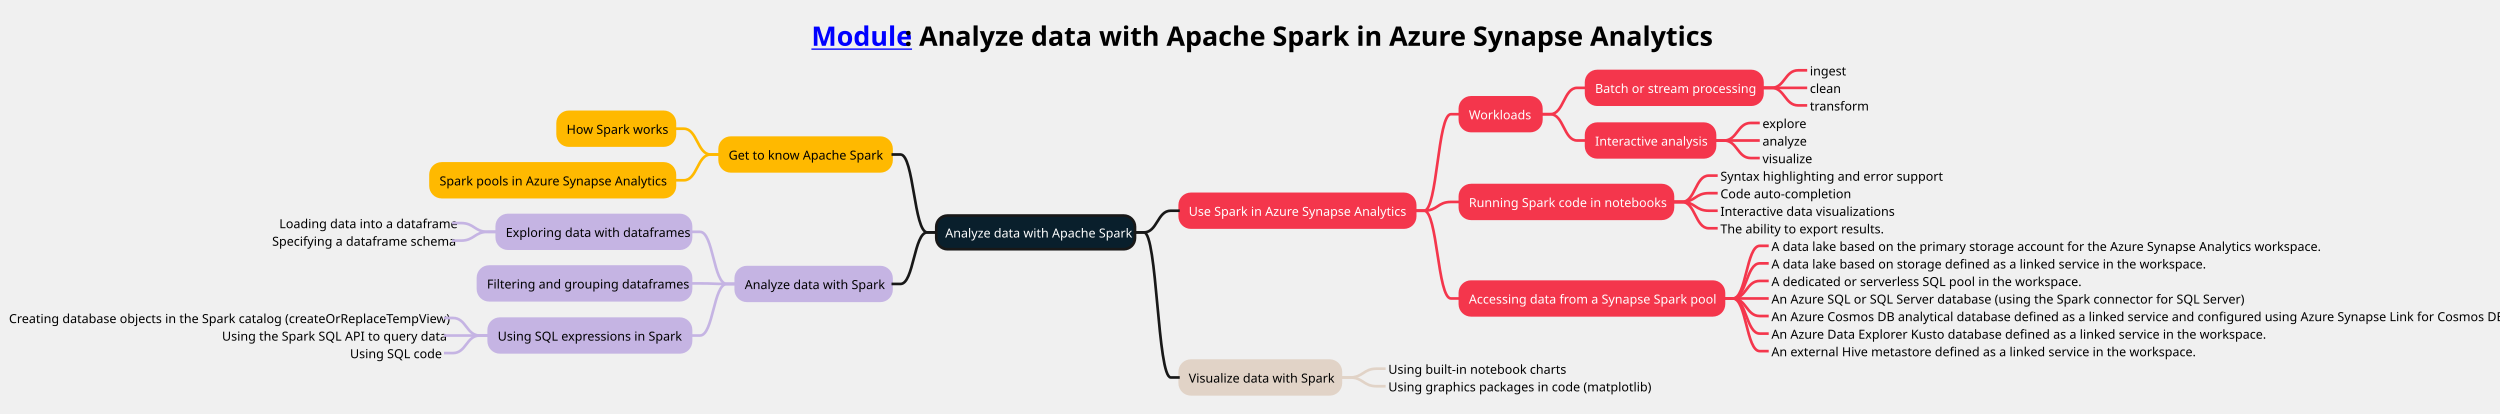
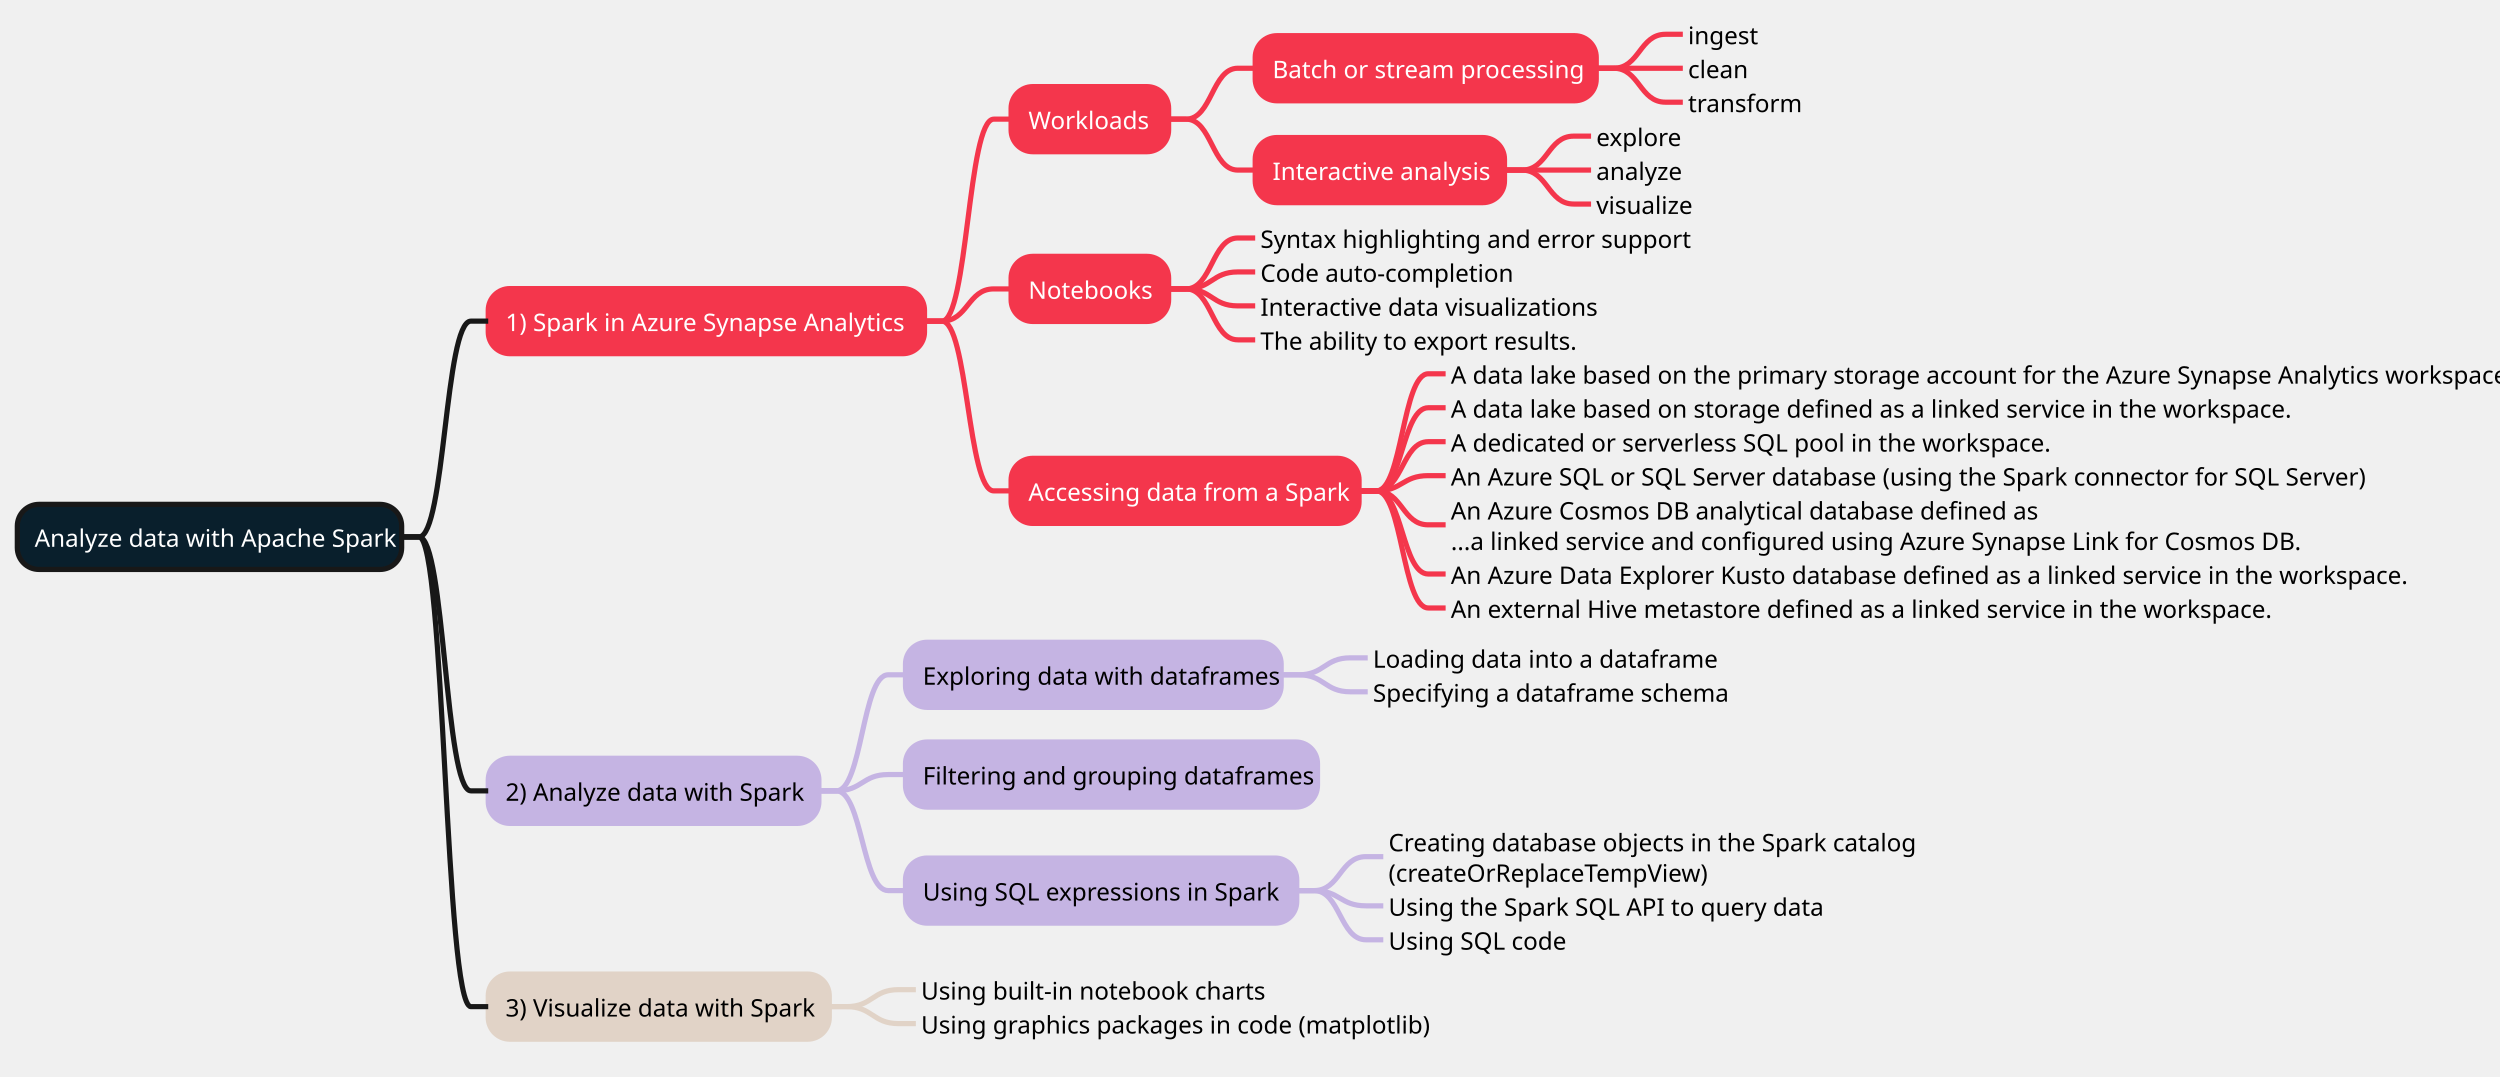
- <svg xmlns="http://www.w3.org/2000/svg" xmlns:xlink="http://www.w3.org/1999/xlink" contentStyleType="text/css" height="462px" preserveAspectRatio="none" style="width:2793px;height:462px;background:#FFFFFF;" version="1.1" viewBox="0 0 2793 462" width="2793px" zoomAndPan="magnify">
+ <svg xmlns="http://www.w3.org/2000/svg" contentStyleType="text/css" height="622px" preserveAspectRatio="none" style="width:1444px;height:622px;background:#FFFFFF;" version="1.1" viewBox="0 0 1444 622" width="1444px" zoomAndPan="magnify">
  <defs />
  <g>
-     <rect fill="none" height="47.734" id="_title" style="stroke:none;stroke-width:1.0;" width="987" x="901.5" y="15" />
-     <a href="https://learn.microsoft.com/training/modules/understand-big-data-engineering-with-apache-spark-azure-synapse-analytics/" target="_top" title="https://learn.microsoft.com/training/modules/understand-big-data-engineering-with-apache-spark-azure-synapse-analytics/" xlink:actuate="onRequest" xlink:href="https://learn.microsoft.com/training/modules/understand-big-data-engineering-with-apache-spark-azure-synapse-analytics/" xlink:show="new" xlink:title="https://learn.microsoft.com/training/modules/understand-big-data-engineering-with-apache-spark-azure-synapse-analytics/" xlink:type="simple">
-       <text fill="#0000FF" font-family="sans-serif" font-size="30" font-weight="bold" lengthAdjust="spacing" text-decoration="underline" textLength="104" x="906.5" y="51.143">Module</text>
-     </a>
-     <text fill="#000000" font-family="sans-serif" font-size="30" font-weight="bold" lengthAdjust="spacing" textLength="873" x="1010.5" y="51.143">: Analyze data with Apache Spark in Azure Synapse Analytics</text>
-     <rect fill="#091F2C" height="37.609" rx="12.5" ry="12.5" style="stroke:#181818;stroke-width:3.0;" width="222" x="1046" y="240.816" />
-     <text fill="#FFFFFF" font-family="sans-serif" font-size="14" lengthAdjust="spacing" textLength="202" x="1056" y="265.35">Analyze data with Apache Spark</text>
-     <rect fill="#F4364C" height="37.609" rx="12.5" ry="12.5" style="stroke:#F4364C;stroke-width:3.0;" width="263" x="1318" y="216.609" />
-     <text fill="#FFFFFF" font-family="sans-serif" font-size="14" lengthAdjust="spacing" textLength="239" x="1328" y="241.143">Use Spark in Azure Synapse Analytics</text>
-     <rect fill="#F4364C" height="37.609" rx="12.5" ry="12.5" style="stroke:#F4364C;stroke-width:3.0;" width="91" x="1631" y="108.758" />
-     <text fill="#FFFFFF" font-family="sans-serif" font-size="14" lengthAdjust="spacing" textLength="67" x="1641" y="133.291">Workloads</text>
-     <rect fill="#F4364C" height="37.609" rx="12.5" ry="12.5" style="stroke:#F4364C;stroke-width:3.0;" width="197" x="1772" y="79.344" />
-     <text fill="#FFFFFF" font-family="sans-serif" font-size="14" lengthAdjust="spacing" textLength="173" x="1782" y="103.877">Batch or stream processing</text>
-     <text fill="#000000" font-family="sans-serif" font-size="14" lengthAdjust="spacing" textLength="38" x="2022" y="84.268">ingest</text>
-     <path d="M1969,98.148 L1979,98.148 C1994,98.148 1994,78.539 2009,78.539 L2019,78.539 " fill="none" style="stroke:#F4364C;stroke-width:3.0;" />
-     <text fill="#000000" font-family="sans-serif" font-size="14" lengthAdjust="spacing" textLength="34" x="2022" y="103.877">clean</text>
-     <path d="M1969,98.148 L1979,98.148 C1994,98.148 1994,98.148 2009,98.148 L2019,98.148 " fill="none" style="stroke:#F4364C;stroke-width:3.0;" />
-     <text fill="#000000" font-family="sans-serif" font-size="14" lengthAdjust="spacing" textLength="60" x="2022" y="123.486">transform</text>
-     <path d="M1969,98.148 L1979,98.148 C1994,98.148 1994,117.758 2009,117.758 L2019,117.758 " fill="none" style="stroke:#F4364C;stroke-width:3.0;" />
-     <path d="M1722,127.562 L1732,127.562 C1747,127.562 1747,98.148 1762,98.148 L1772,98.148 " fill="none" style="stroke:#F4364C;stroke-width:3.0;" />
-     <rect fill="#F4364C" height="37.609" rx="12.5" ry="12.5" style="stroke:#F4364C;stroke-width:3.0;" width="144" x="1772" y="138.172" />
-     <text fill="#FFFFFF" font-family="sans-serif" font-size="14" lengthAdjust="spacing" textLength="120" x="1782" y="162.705">Interactive analysis</text>
-     <text fill="#000000" font-family="sans-serif" font-size="14" lengthAdjust="spacing" textLength="46" x="1969" y="143.096">explore</text>
-     <path d="M1916,156.977 L1926,156.977 C1941,156.977 1941,137.367 1956,137.367 L1966,137.367 " fill="none" style="stroke:#F4364C;stroke-width:3.0;" />
-     <text fill="#000000" font-family="sans-serif" font-size="14" lengthAdjust="spacing" textLength="48" x="1969" y="162.705">analyze</text>
-     <path d="M1916,156.977 L1926,156.977 C1941,156.977 1941,156.977 1956,156.977 L1966,156.977 " fill="none" style="stroke:#F4364C;stroke-width:3.0;" />
-     <text fill="#000000" font-family="sans-serif" font-size="14" lengthAdjust="spacing" textLength="53" x="1969" y="182.315">visualize</text>
-     <path d="M1916,156.977 L1926,156.977 C1941,156.977 1941,176.586 1956,176.586 L1966,176.586 " fill="none" style="stroke:#F4364C;stroke-width:3.0;" />
-     <path d="M1722,127.562 L1732,127.562 C1747,127.562 1747,156.977 1762,156.977 L1772,156.977 " fill="none" style="stroke:#F4364C;stroke-width:3.0;" />
-     <path d="M1581,235.414 L1591,235.414 C1606,235.414 1606,127.562 1621,127.562 L1631,127.562 " fill="none" style="stroke:#F4364C;stroke-width:3.0;" />
-     <rect fill="#F4364C" height="37.609" rx="12.5" ry="12.5" style="stroke:#F4364C;stroke-width:3.0;" width="238" x="1631" y="206.805" />
-     <text fill="#FFFFFF" font-family="sans-serif" font-size="14" lengthAdjust="spacing" textLength="214" x="1641" y="231.338">Running Spark code in notebooks</text>
-     <text fill="#000000" font-family="sans-serif" font-size="14" lengthAdjust="spacing" textLength="233" x="1922" y="201.924">Syntax highlighting and error support</text>
-     <path d="M1869,225.609 L1879,225.609 C1894,225.609 1894,196.195 1909,196.195 L1919,196.195 " fill="none" style="stroke:#F4364C;stroke-width:3.0;" />
-     <text fill="#000000" font-family="sans-serif" font-size="14" lengthAdjust="spacing" textLength="139" x="1922" y="221.533">Code auto-completion</text>
-     <path d="M1869,225.609 L1879,225.609 C1894,225.609 1894,215.805 1909,215.805 L1919,215.805 " fill="none" style="stroke:#F4364C;stroke-width:3.0;" />
-     <text fill="#000000" font-family="sans-serif" font-size="14" lengthAdjust="spacing" textLength="184" x="1922" y="241.143">Interactive data visualizations</text>
-     <path d="M1869,225.609 L1879,225.609 C1894,225.609 1894,235.414 1909,235.414 L1919,235.414 " fill="none" style="stroke:#F4364C;stroke-width:3.0;" />
-     <text fill="#000000" font-family="sans-serif" font-size="14" lengthAdjust="spacing" textLength="174" x="1922" y="260.752">The ability to export results.</text>
-     <path d="M1869,225.609 L1879,225.609 C1894,225.609 1894,255.023 1909,255.023 L1919,255.023 " fill="none" style="stroke:#F4364C;stroke-width:3.0;" />
-     <path d="M1581,235.414 L1591,235.414 C1606,235.414 1606,225.609 1621,225.609 L1631,225.609 " fill="none" style="stroke:#F4364C;stroke-width:3.0;" />
-     <rect fill="#F4364C" height="37.609" rx="12.5" ry="12.5" style="stroke:#F4364C;stroke-width:3.0;" width="295" x="1631" y="314.656" />
-     <text fill="#FFFFFF" font-family="sans-serif" font-size="14" lengthAdjust="spacing" textLength="271" x="1641" y="339.19">Accessing data from a Synapse Spark pool</text>
-     <text fill="#000000" font-family="sans-serif" font-size="14" lengthAdjust="spacing" textLength="594" x="1979" y="280.361">A data lake based on the primary storage account for the Azure Synapse Analytics workspace.</text>
-     <path d="M1926,333.461 L1936,333.461 C1951,333.461 1951,274.633 1966,274.633 L1976,274.633 " fill="none" style="stroke:#F4364C;stroke-width:3.0;" />
-     <text fill="#000000" font-family="sans-serif" font-size="14" lengthAdjust="spacing" textLength="472" x="1979" y="299.971">A data lake based on storage defined as a linked service in the workspace.</text>
-     <path d="M1926,333.461 L1936,333.461 C1951,333.461 1951,294.242 1966,294.242 L1976,294.242 " fill="none" style="stroke:#F4364C;stroke-width:3.0;" />
-     <text fill="#000000" font-family="sans-serif" font-size="14" lengthAdjust="spacing" textLength="338" x="1979" y="319.58">A dedicated or serverless SQL pool in the workspace.</text>
-     <path d="M1926,333.461 L1936,333.461 C1951,333.461 1951,313.852 1966,313.852 L1976,313.852 " fill="none" style="stroke:#F4364C;stroke-width:3.0;" />
-     <text fill="#000000" font-family="sans-serif" font-size="14" lengthAdjust="spacing" textLength="526" x="1979" y="339.19">An Azure SQL or SQL Server database (using the Spark connector for SQL Server)</text>
-     <path d="M1926,333.461 L1936,333.461 C1951,333.461 1951,333.461 1966,333.461 L1976,333.461 " fill="none" style="stroke:#F4364C;stroke-width:3.0;" />
-     <text fill="#000000" font-family="sans-serif" font-size="14" lengthAdjust="spacing" textLength="802" x="1979" y="358.799">An Azure Cosmos DB analytical database defined as a linked service and configured using Azure Synapse Link for Cosmos DB.</text>
-     <path d="M1926,333.461 L1936,333.461 C1951,333.461 1951,353.07 1966,353.07 L1976,353.07 " fill="none" style="stroke:#F4364C;stroke-width:3.0;" />
-     <text fill="#000000" font-family="sans-serif" font-size="14" lengthAdjust="spacing" textLength="536" x="1979" y="378.408">An Azure Data Explorer Kusto database defined as a linked service in the workspace.</text>
-     <path d="M1926,333.461 L1936,333.461 C1951,333.461 1951,372.68 1966,372.68 L1976,372.68 " fill="none" style="stroke:#F4364C;stroke-width:3.0;" />
-     <text fill="#000000" font-family="sans-serif" font-size="14" lengthAdjust="spacing" textLength="455" x="1979" y="398.018">An external Hive metastore defined as a linked service in the workspace.</text>
-     <path d="M1926,333.461 L1936,333.461 C1951,333.461 1951,392.289 1966,392.289 L1976,392.289 " fill="none" style="stroke:#F4364C;stroke-width:3.0;" />
-     <path d="M1581,235.414 L1591,235.414 C1606,235.414 1606,333.461 1621,333.461 L1631,333.461 " fill="none" style="stroke:#F4364C;stroke-width:3.0;" />
-     <path d="M1268,259.621 L1278,259.621 C1293,259.621 1293,235.414 1308,235.414 L1318,235.414 " fill="none" style="stroke:#181818;stroke-width:3.0;" />
-     <rect fill="#E1D3C7" height="37.609" rx="12.5" ry="12.5" style="stroke:#E1D3C7;stroke-width:3.0;" width="180" x="1318" y="402.898" />
-     <text fill="#000000" font-family="sans-serif" font-size="14" lengthAdjust="spacing" textLength="156" x="1328" y="427.432">Visualize data with Spark</text>
-     <text fill="#000000" font-family="sans-serif" font-size="14" lengthAdjust="spacing" textLength="187" x="1551" y="417.627">Using built-in notebook charts</text>
-     <path d="M1498,421.703 L1508,421.703 C1523,421.703 1523,411.898 1538,411.898 L1548,411.898 " fill="none" style="stroke:#E1D3C7;stroke-width:3.0;" />
-     <text fill="#000000" font-family="sans-serif" font-size="14" lengthAdjust="spacing" textLength="282" x="1551" y="437.236">Using graphics packages in code (matplotlib)</text>
-     <path d="M1498,421.703 L1508,421.703 C1523,421.703 1523,431.508 1538,431.508 L1548,431.508 " fill="none" style="stroke:#E1D3C7;stroke-width:3.0;" />
-     <path d="M1268,259.621 L1278,259.621 C1293,259.621 1293,421.703 1308,421.703 L1318,421.703 " fill="none" style="stroke:#181818;stroke-width:3.0;" />
-     <rect fill="#FFB900" height="37.609" rx="12.5" ry="12.5" style="stroke:#FFB900;stroke-width:3.0;" width="192" x="804" y="153.793" />
-     <text fill="#000000" font-family="sans-serif" font-size="14" lengthAdjust="spacing" textLength="168" x="814" y="178.326">Get to know Apache Spark</text>
-     <rect fill="#FFB900" height="37.609" rx="12.5" ry="12.5" style="stroke:#FFB900;stroke-width:3.0;" width="131" x="623" y="124.988" />
-     <text fill="#000000" font-family="sans-serif" font-size="14" lengthAdjust="spacing" textLength="107" x="633" y="149.522">How Spark works</text>
-     <path d="M804,172.598 L794,172.598 C779,172.598 779,143.793 764,143.793 L754,143.793 " fill="none" style="stroke:#FFB900;stroke-width:3.0;" />
-     <rect fill="#FFB900" height="37.609" rx="12.5" ry="12.5" style="stroke:#FFB900;stroke-width:3.0;" width="273" x="481" y="182.598" />
-     <text fill="#000000" font-family="sans-serif" font-size="14" lengthAdjust="spacing" textLength="249" x="491" y="207.131">Spark pools in Azure Synapse Analytics</text>
-     <path d="M804,172.598 L794,172.598 C779,172.598 779,201.402 764,201.402 L754,201.402 " fill="none" style="stroke:#FFB900;stroke-width:3.0;" />
-     <path d="M1046,259.621 L1036,259.621 C1021,259.621 1021,172.598 1006,172.598 L996,172.598 " fill="none" style="stroke:#181818;stroke-width:3.0;" />
-     <rect fill="#C5B4E3" height="37.609" rx="12.5" ry="12.5" style="stroke:#C5B4E3;stroke-width:3.0;" width="174" x="822" y="298.426" />
-     <text fill="#000000" font-family="sans-serif" font-size="14" lengthAdjust="spacing" textLength="150" x="832" y="322.959">Analyze data with Spark</text>
-     <rect fill="#C5B4E3" height="37.609" rx="12.5" ry="12.5" style="stroke:#C5B4E3;stroke-width:3.0;" width="217" x="555" y="240.207" />
-     <text fill="#000000" font-family="sans-serif" font-size="14" lengthAdjust="spacing" textLength="193" x="565" y="264.74">Exploring data with dataframes</text>
-     <text fill="#000000" font-family="sans-serif" font-size="14" lengthAdjust="spacing" textLength="190" x="312" y="254.935">Loading data into a dataframe</text>
-     <path d="M555,259.012 L545,259.012 C530,259.012 530,249.207 515,249.207 L505,249.207 " fill="none" style="stroke:#C5B4E3;stroke-width:3.0;" />
-     <text fill="#000000" font-family="sans-serif" font-size="14" lengthAdjust="spacing" textLength="198" x="304" y="274.545">Specifying a dataframe schema</text>
-     <path d="M555,259.012 L545,259.012 C530,259.012 530,268.816 515,268.816 L505,268.816 " fill="none" style="stroke:#C5B4E3;stroke-width:3.0;" />
-     <path d="M822,317.231 L812,317.231 C797,317.231 797,259.012 782,259.012 L772,259.012 " fill="none" style="stroke:#C5B4E3;stroke-width:3.0;" />
-     <rect fill="#C5B4E3" height="37.609" rx="12.5" ry="12.5" style="stroke:#C5B4E3;stroke-width:3.0;" width="238" x="534" y="297.816" />
-     <text fill="#000000" font-family="sans-serif" font-size="14" lengthAdjust="spacing" textLength="214" x="544" y="322.35">Filtering and grouping dataframes</text>
-     <path d="M822,317.231 L812,317.231 C797,317.231 797,316.621 782,316.621 L772,316.621 " fill="none" style="stroke:#C5B4E3;stroke-width:3.0;" />
-     <rect fill="#C5B4E3" height="37.609" rx="12.5" ry="12.5" style="stroke:#C5B4E3;stroke-width:3.0;" width="226" x="546" y="356.035" />
-     <text fill="#000000" font-family="sans-serif" font-size="14" lengthAdjust="spacing" textLength="202" x="556" y="380.568">Using SQL expressions in Spark</text>
-     <text fill="#000000" font-family="sans-serif" font-size="14" lengthAdjust="spacing" textLength="483" x="10" y="360.959">Creating database objects in the Spark catalog (createOrReplaceTempView)</text>
-     <path d="M546,374.84 L536,374.84 C521,374.84 521,355.231 506,355.231 L496,355.231 " fill="none" style="stroke:#C5B4E3;stroke-width:3.0;" />
-     <text fill="#000000" font-family="sans-serif" font-size="14" lengthAdjust="spacing" textLength="245" x="248" y="380.568">Using the Spark SQL API to query data</text>
-     <path d="M546,374.84 L536,374.84 C521,374.84 521,374.84 506,374.84 L496,374.84 " fill="none" style="stroke:#C5B4E3;stroke-width:3.0;" />
-     <text fill="#000000" font-family="sans-serif" font-size="14" lengthAdjust="spacing" textLength="102" x="391" y="400.178">Using SQL code</text>
-     <path d="M546,374.84 L536,374.84 C521,374.84 521,394.449 506,394.449 L496,394.449 " fill="none" style="stroke:#C5B4E3;stroke-width:3.0;" />
-     <path d="M822,317.231 L812,317.231 C797,317.231 797,374.84 782,374.84 L772,374.84 " fill="none" style="stroke:#C5B4E3;stroke-width:3.0;" />
-     <path d="M1046,259.621 L1036,259.621 C1021,259.621 1021,317.231 1006,317.231 L996,317.231 " fill="none" style="stroke:#181818;stroke-width:3.0;" />
+     <rect fill="#091F2C" height="37.609" rx="12.5" ry="12.5" style="stroke:#181818;stroke-width:3.0;" width="222" x="10" y="291.312" />
+     <text fill="#FFFFFF" font-family="sans-serif" font-size="14" lengthAdjust="spacing" textLength="202" x="20" y="315.846">Analyze data with Apache Spark</text>
+     <rect fill="#F4364C" height="37.609" rx="12.5" ry="12.5" style="stroke:#F4364C;stroke-width:3.0;" width="252" x="282" y="166.68" />
+     <text fill="#FFFFFF" font-family="sans-serif" font-size="14" lengthAdjust="spacing" textLength="228" x="292" y="191.213">1) Spark in Azure Synapse Analytics</text>
+     <rect fill="#F4364C" height="37.609" rx="12.5" ry="12.5" style="stroke:#F4364C;stroke-width:3.0;" width="91" x="584" y="50.023" />
+     <text fill="#FFFFFF" font-family="sans-serif" font-size="14" lengthAdjust="spacing" textLength="67" x="594" y="74.557">Workloads</text>
+     <rect fill="#F4364C" height="37.609" rx="12.5" ry="12.5" style="stroke:#F4364C;stroke-width:3.0;" width="197" x="725" y="20.609" />
+     <text fill="#FFFFFF" font-family="sans-serif" font-size="14" lengthAdjust="spacing" textLength="173" x="735" y="45.143">Batch or stream processing</text>
+     <text fill="#000000" font-family="sans-serif" font-size="14" lengthAdjust="spacing" textLength="38" x="975" y="25.533">ingest</text>
+     <path d="M922,39.414 L932,39.414 C947,39.414 947,19.805 962,19.805 L972,19.805 " fill="none" style="stroke:#F4364C;stroke-width:3.0;" />
+     <text fill="#000000" font-family="sans-serif" font-size="14" lengthAdjust="spacing" textLength="34" x="975" y="45.143">clean</text>
+     <path d="M922,39.414 L932,39.414 C947,39.414 947,39.414 962,39.414 L972,39.414 " fill="none" style="stroke:#F4364C;stroke-width:3.0;" />
+     <text fill="#000000" font-family="sans-serif" font-size="14" lengthAdjust="spacing" textLength="60" x="975" y="64.752">transform</text>
+     <path d="M922,39.414 L932,39.414 C947,39.414 947,59.023 962,59.023 L972,59.023 " fill="none" style="stroke:#F4364C;stroke-width:3.0;" />
+     <path d="M675,68.828 L685,68.828 C700,68.828 700,39.414 715,39.414 L725,39.414 " fill="none" style="stroke:#F4364C;stroke-width:3.0;" />
+     <rect fill="#F4364C" height="37.609" rx="12.5" ry="12.5" style="stroke:#F4364C;stroke-width:3.0;" width="144" x="725" y="79.438" />
+     <text fill="#FFFFFF" font-family="sans-serif" font-size="14" lengthAdjust="spacing" textLength="120" x="735" y="103.971">Interactive analysis</text>
+     <text fill="#000000" font-family="sans-serif" font-size="14" lengthAdjust="spacing" textLength="46" x="922" y="84.361">explore</text>
+     <path d="M869,98.242 L879,98.242 C894,98.242 894,78.633 909,78.633 L919,78.633 " fill="none" style="stroke:#F4364C;stroke-width:3.0;" />
+     <text fill="#000000" font-family="sans-serif" font-size="14" lengthAdjust="spacing" textLength="48" x="922" y="103.971">analyze</text>
+     <path d="M869,98.242 L879,98.242 C894,98.242 894,98.242 909,98.242 L919,98.242 " fill="none" style="stroke:#F4364C;stroke-width:3.0;" />
+     <text fill="#000000" font-family="sans-serif" font-size="14" lengthAdjust="spacing" textLength="53" x="922" y="123.58">visualize</text>
+     <path d="M869,98.242 L879,98.242 C894,98.242 894,117.852 909,117.852 L919,117.852 " fill="none" style="stroke:#F4364C;stroke-width:3.0;" />
+     <path d="M675,68.828 L685,68.828 C700,68.828 700,98.242 715,98.242 L725,98.242 " fill="none" style="stroke:#F4364C;stroke-width:3.0;" />
+     <path d="M534,185.484 L544,185.484 C559,185.484 559,68.828 574,68.828 L584,68.828 " fill="none" style="stroke:#F4364C;stroke-width:3.0;" />
+     <rect fill="#F4364C" height="37.609" rx="12.5" ry="12.5" style="stroke:#F4364C;stroke-width:3.0;" width="91" x="584" y="148.07" />
+     <text fill="#FFFFFF" font-family="sans-serif" font-size="14" lengthAdjust="spacing" textLength="67" x="594" y="172.603">Notebooks</text>
+     <text fill="#000000" font-family="sans-serif" font-size="14" lengthAdjust="spacing" textLength="233" x="728" y="143.19">Syntax highlighting and error support</text>
+     <path d="M675,166.875 L685,166.875 C700,166.875 700,137.461 715,137.461 L725,137.461 " fill="none" style="stroke:#F4364C;stroke-width:3.0;" />
+     <text fill="#000000" font-family="sans-serif" font-size="14" lengthAdjust="spacing" textLength="139" x="728" y="162.799">Code auto-completion</text>
+     <path d="M675,166.875 L685,166.875 C700,166.875 700,157.07 715,157.07 L725,157.07 " fill="none" style="stroke:#F4364C;stroke-width:3.0;" />
+     <text fill="#000000" font-family="sans-serif" font-size="14" lengthAdjust="spacing" textLength="184" x="728" y="182.408">Interactive data visualizations</text>
+     <path d="M675,166.875 L685,166.875 C700,166.875 700,176.68 715,176.68 L725,176.68 " fill="none" style="stroke:#F4364C;stroke-width:3.0;" />
+     <text fill="#000000" font-family="sans-serif" font-size="14" lengthAdjust="spacing" textLength="174" x="728" y="202.018">The ability to export results.</text>
+     <path d="M675,166.875 L685,166.875 C700,166.875 700,196.289 715,196.289 L725,196.289 " fill="none" style="stroke:#F4364C;stroke-width:3.0;" />
+     <path d="M534,185.484 L544,185.484 C559,185.484 559,166.875 574,166.875 L584,166.875 " fill="none" style="stroke:#F4364C;stroke-width:3.0;" />
+     <rect fill="#F4364C" height="37.609" rx="12.5" ry="12.5" style="stroke:#F4364C;stroke-width:3.0;" width="201" x="584" y="264.727" />
+     <text fill="#FFFFFF" font-family="sans-serif" font-size="14" lengthAdjust="spacing" textLength="181" x="594" y="289.26">Accessing data from a Spark</text>
+     <text fill="#000000" font-family="sans-serif" font-size="14" lengthAdjust="spacing" textLength="594" x="838" y="221.627">A data lake based on the primary storage account for the Azure Synapse Analytics workspace.</text>
+     <path d="M785,283.531 L795,283.531 C810,283.531 810,215.898 825,215.898 L835,215.898 " fill="none" style="stroke:#F4364C;stroke-width:3.0;" />
+     <text fill="#000000" font-family="sans-serif" font-size="14" lengthAdjust="spacing" textLength="472" x="838" y="241.236">A data lake based on storage defined as a linked service in the workspace.</text>
+     <path d="M785,283.531 L795,283.531 C810,283.531 810,235.508 825,235.508 L835,235.508 " fill="none" style="stroke:#F4364C;stroke-width:3.0;" />
+     <text fill="#000000" font-family="sans-serif" font-size="14" lengthAdjust="spacing" textLength="338" x="838" y="260.846">A dedicated or serverless SQL pool in the workspace.</text>
+     <path d="M785,283.531 L795,283.531 C810,283.531 810,255.117 825,255.117 L835,255.117 " fill="none" style="stroke:#F4364C;stroke-width:3.0;" />
+     <text fill="#000000" font-family="sans-serif" font-size="14" lengthAdjust="spacing" textLength="526" x="838" y="280.455">An Azure SQL or SQL Server database (using the Spark connector for SQL Server)</text>
+     <path d="M785,283.531 L795,283.531 C810,283.531 810,274.727 825,274.727 L835,274.727 " fill="none" style="stroke:#F4364C;stroke-width:3.0;" />
+     <text fill="#000000" font-family="sans-serif" font-size="14" lengthAdjust="spacing" textLength="331" x="838" y="300.065">An Azure Cosmos DB analytical database defined as</text>
+     <text fill="#000000" font-family="sans-serif" font-size="14" lengthAdjust="spacing" textLength="479" x="838" y="317.674">...a linked service and configured using Azure Synapse Link for Cosmos DB.</text>
+     <path d="M785,283.531 L795,283.531 C810,283.531 810,303.141 825,303.141 L835,303.141 " fill="none" style="stroke:#F4364C;stroke-width:3.0;" />
+     <text fill="#000000" font-family="sans-serif" font-size="14" lengthAdjust="spacing" textLength="536" x="838" y="337.283">An Azure Data Explorer Kusto database defined as a linked service in the workspace.</text>
+     <path d="M785,283.531 L795,283.531 C810,283.531 810,331.555 825,331.555 L835,331.555 " fill="none" style="stroke:#F4364C;stroke-width:3.0;" />
+     <text fill="#000000" font-family="sans-serif" font-size="14" lengthAdjust="spacing" textLength="455" x="838" y="356.893">An external Hive metastore defined as a linked service in the workspace.</text>
+     <path d="M785,283.531 L795,283.531 C810,283.531 810,351.164 825,351.164 L835,351.164 " fill="none" style="stroke:#F4364C;stroke-width:3.0;" />
+     <path d="M534,185.484 L544,185.484 C559,185.484 559,283.531 574,283.531 L584,283.531 " fill="none" style="stroke:#F4364C;stroke-width:3.0;" />
+     <path d="M232,310.117 L242,310.117 C257,310.117 257,185.484 272,185.484 L282,185.484 " fill="none" style="stroke:#181818;stroke-width:3.0;" />
+     <rect fill="#C5B4E3" height="37.609" rx="12.5" ry="12.5" style="stroke:#C5B4E3;stroke-width:3.0;" width="191" x="282" y="437.992" />
+     <text fill="#000000" font-family="sans-serif" font-size="14" lengthAdjust="spacing" textLength="167" x="292" y="462.525">2) Analyze data with Spark</text>
+     <rect fill="#C5B4E3" height="37.609" rx="12.5" ry="12.5" style="stroke:#C5B4E3;stroke-width:3.0;" width="217" x="523" y="370.969" />
+     <text fill="#000000" font-family="sans-serif" font-size="14" lengthAdjust="spacing" textLength="193" x="533" y="395.502">Exploring data with dataframes</text>
+     <text fill="#000000" font-family="sans-serif" font-size="14" lengthAdjust="spacing" textLength="190" x="793" y="385.697">Loading data into a dataframe</text>
+     <path d="M740,389.773 L750,389.773 C765,389.773 765,379.969 780,379.969 L790,379.969 " fill="none" style="stroke:#C5B4E3;stroke-width:3.0;" />
+     <text fill="#000000" font-family="sans-serif" font-size="14" lengthAdjust="spacing" textLength="198" x="793" y="405.307">Specifying a dataframe schema</text>
+     <path d="M740,389.773 L750,389.773 C765,389.773 765,399.578 780,399.578 L790,399.578 " fill="none" style="stroke:#C5B4E3;stroke-width:3.0;" />
+     <path d="M473,456.797 L483,456.797 C498,456.797 498,389.773 513,389.773 L523,389.773 " fill="none" style="stroke:#C5B4E3;stroke-width:3.0;" />
+     <rect fill="#C5B4E3" height="37.609" rx="12.5" ry="12.5" style="stroke:#C5B4E3;stroke-width:3.0;" width="238" x="523" y="428.578" />
+     <text fill="#000000" font-family="sans-serif" font-size="14" lengthAdjust="spacing" textLength="214" x="533" y="453.111">Filtering and grouping dataframes</text>
+     <path d="M473,456.797 L483,456.797 C498,456.797 498,447.383 513,447.383 L523,447.383 " fill="none" style="stroke:#C5B4E3;stroke-width:3.0;" />
+     <rect fill="#C5B4E3" height="37.609" rx="12.5" ry="12.5" style="stroke:#C5B4E3;stroke-width:3.0;" width="226" x="523" y="495.602" />
+     <text fill="#000000" font-family="sans-serif" font-size="14" lengthAdjust="spacing" textLength="202" x="533" y="520.135">Using SQL expressions in Spark</text>
+     <text fill="#000000" font-family="sans-serif" font-size="14" lengthAdjust="spacing" textLength="296" x="802" y="491.721">Creating database objects in the Spark catalog</text>
+     <text fill="#000000" font-family="sans-serif" font-size="14" lengthAdjust="spacing" textLength="183" x="802" y="509.33">(createOrReplaceTempView)</text>
+     <path d="M749,514.406 L759,514.406 C774,514.406 774,494.797 789,494.797 L799,494.797 " fill="none" style="stroke:#C5B4E3;stroke-width:3.0;" />
+     <text fill="#000000" font-family="sans-serif" font-size="14" lengthAdjust="spacing" textLength="245" x="802" y="528.939">Using the Spark SQL API to query data</text>
+     <path d="M749,514.406 L759,514.406 C774,514.406 774,523.211 789,523.211 L799,523.211 " fill="none" style="stroke:#C5B4E3;stroke-width:3.0;" />
+     <text fill="#000000" font-family="sans-serif" font-size="14" lengthAdjust="spacing" textLength="102" x="802" y="548.549">Using SQL code</text>
+     <path d="M749,514.406 L759,514.406 C774,514.406 774,542.82 789,542.82 L799,542.82 " fill="none" style="stroke:#C5B4E3;stroke-width:3.0;" />
+     <path d="M473,456.797 L483,456.797 C498,456.797 498,514.406 513,514.406 L523,514.406 " fill="none" style="stroke:#C5B4E3;stroke-width:3.0;" />
+     <path d="M232,310.117 L242,310.117 C257,310.117 257,456.797 272,456.797 L282,456.797 " fill="none" style="stroke:#181818;stroke-width:3.0;" />
+     <rect fill="#E1D3C7" height="37.609" rx="12.5" ry="12.5" style="stroke:#E1D3C7;stroke-width:3.0;" width="197" x="282" y="562.625" />
+     <text fill="#000000" font-family="sans-serif" font-size="14" lengthAdjust="spacing" textLength="173" x="292" y="587.158">3) Visualize data with Spark</text>
+     <text fill="#000000" font-family="sans-serif" font-size="14" lengthAdjust="spacing" textLength="187" x="532" y="577.354">Using built-in notebook charts</text>
+     <path d="M479,581.43 L489,581.43 C504,581.43 504,571.625 519,571.625 L529,571.625 " fill="none" style="stroke:#E1D3C7;stroke-width:3.0;" />
+     <text fill="#000000" font-family="sans-serif" font-size="14" lengthAdjust="spacing" textLength="282" x="532" y="596.963">Using graphics packages in code (matplotlib)</text>
+     <path d="M479,581.43 L489,581.43 C504,581.43 504,591.234 519,591.234 L529,591.234 " fill="none" style="stroke:#E1D3C7;stroke-width:3.0;" />
+     <path d="M232,310.117 L242,310.117 C257,310.117 257,581.43 272,581.43 L282,581.43 " fill="none" style="stroke:#181818;stroke-width:3.0;" />
  </g>
</svg>
